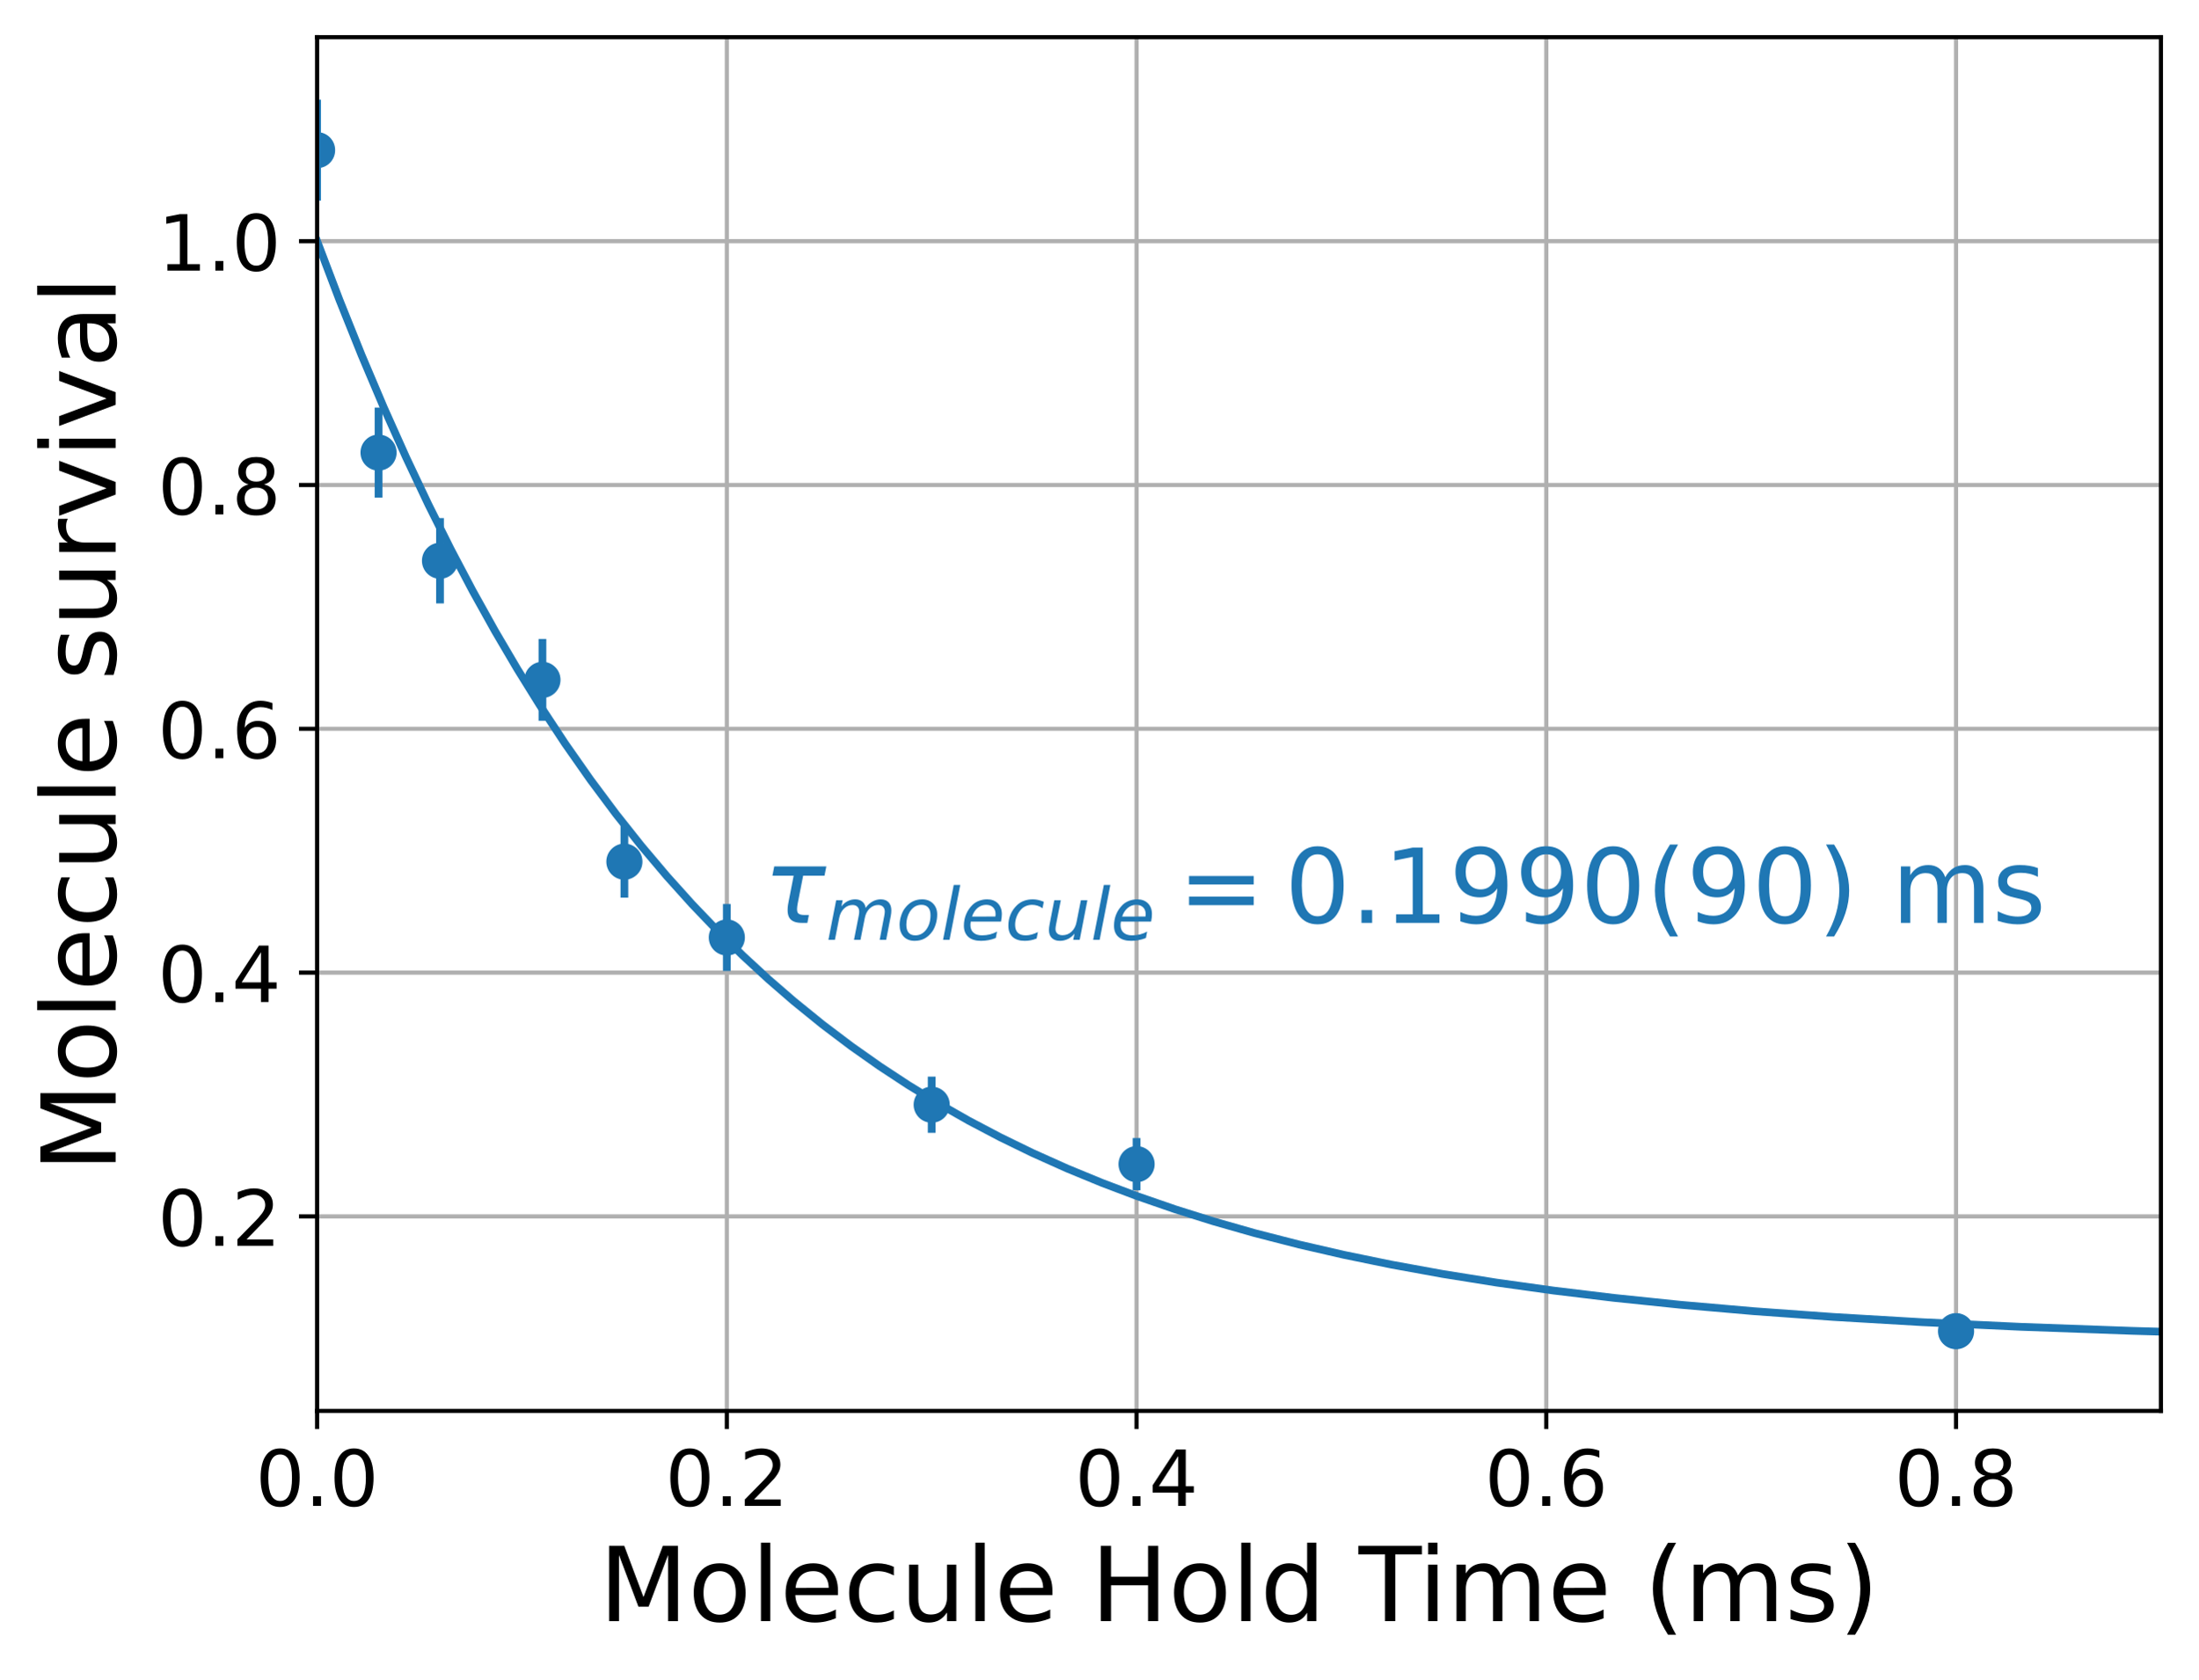
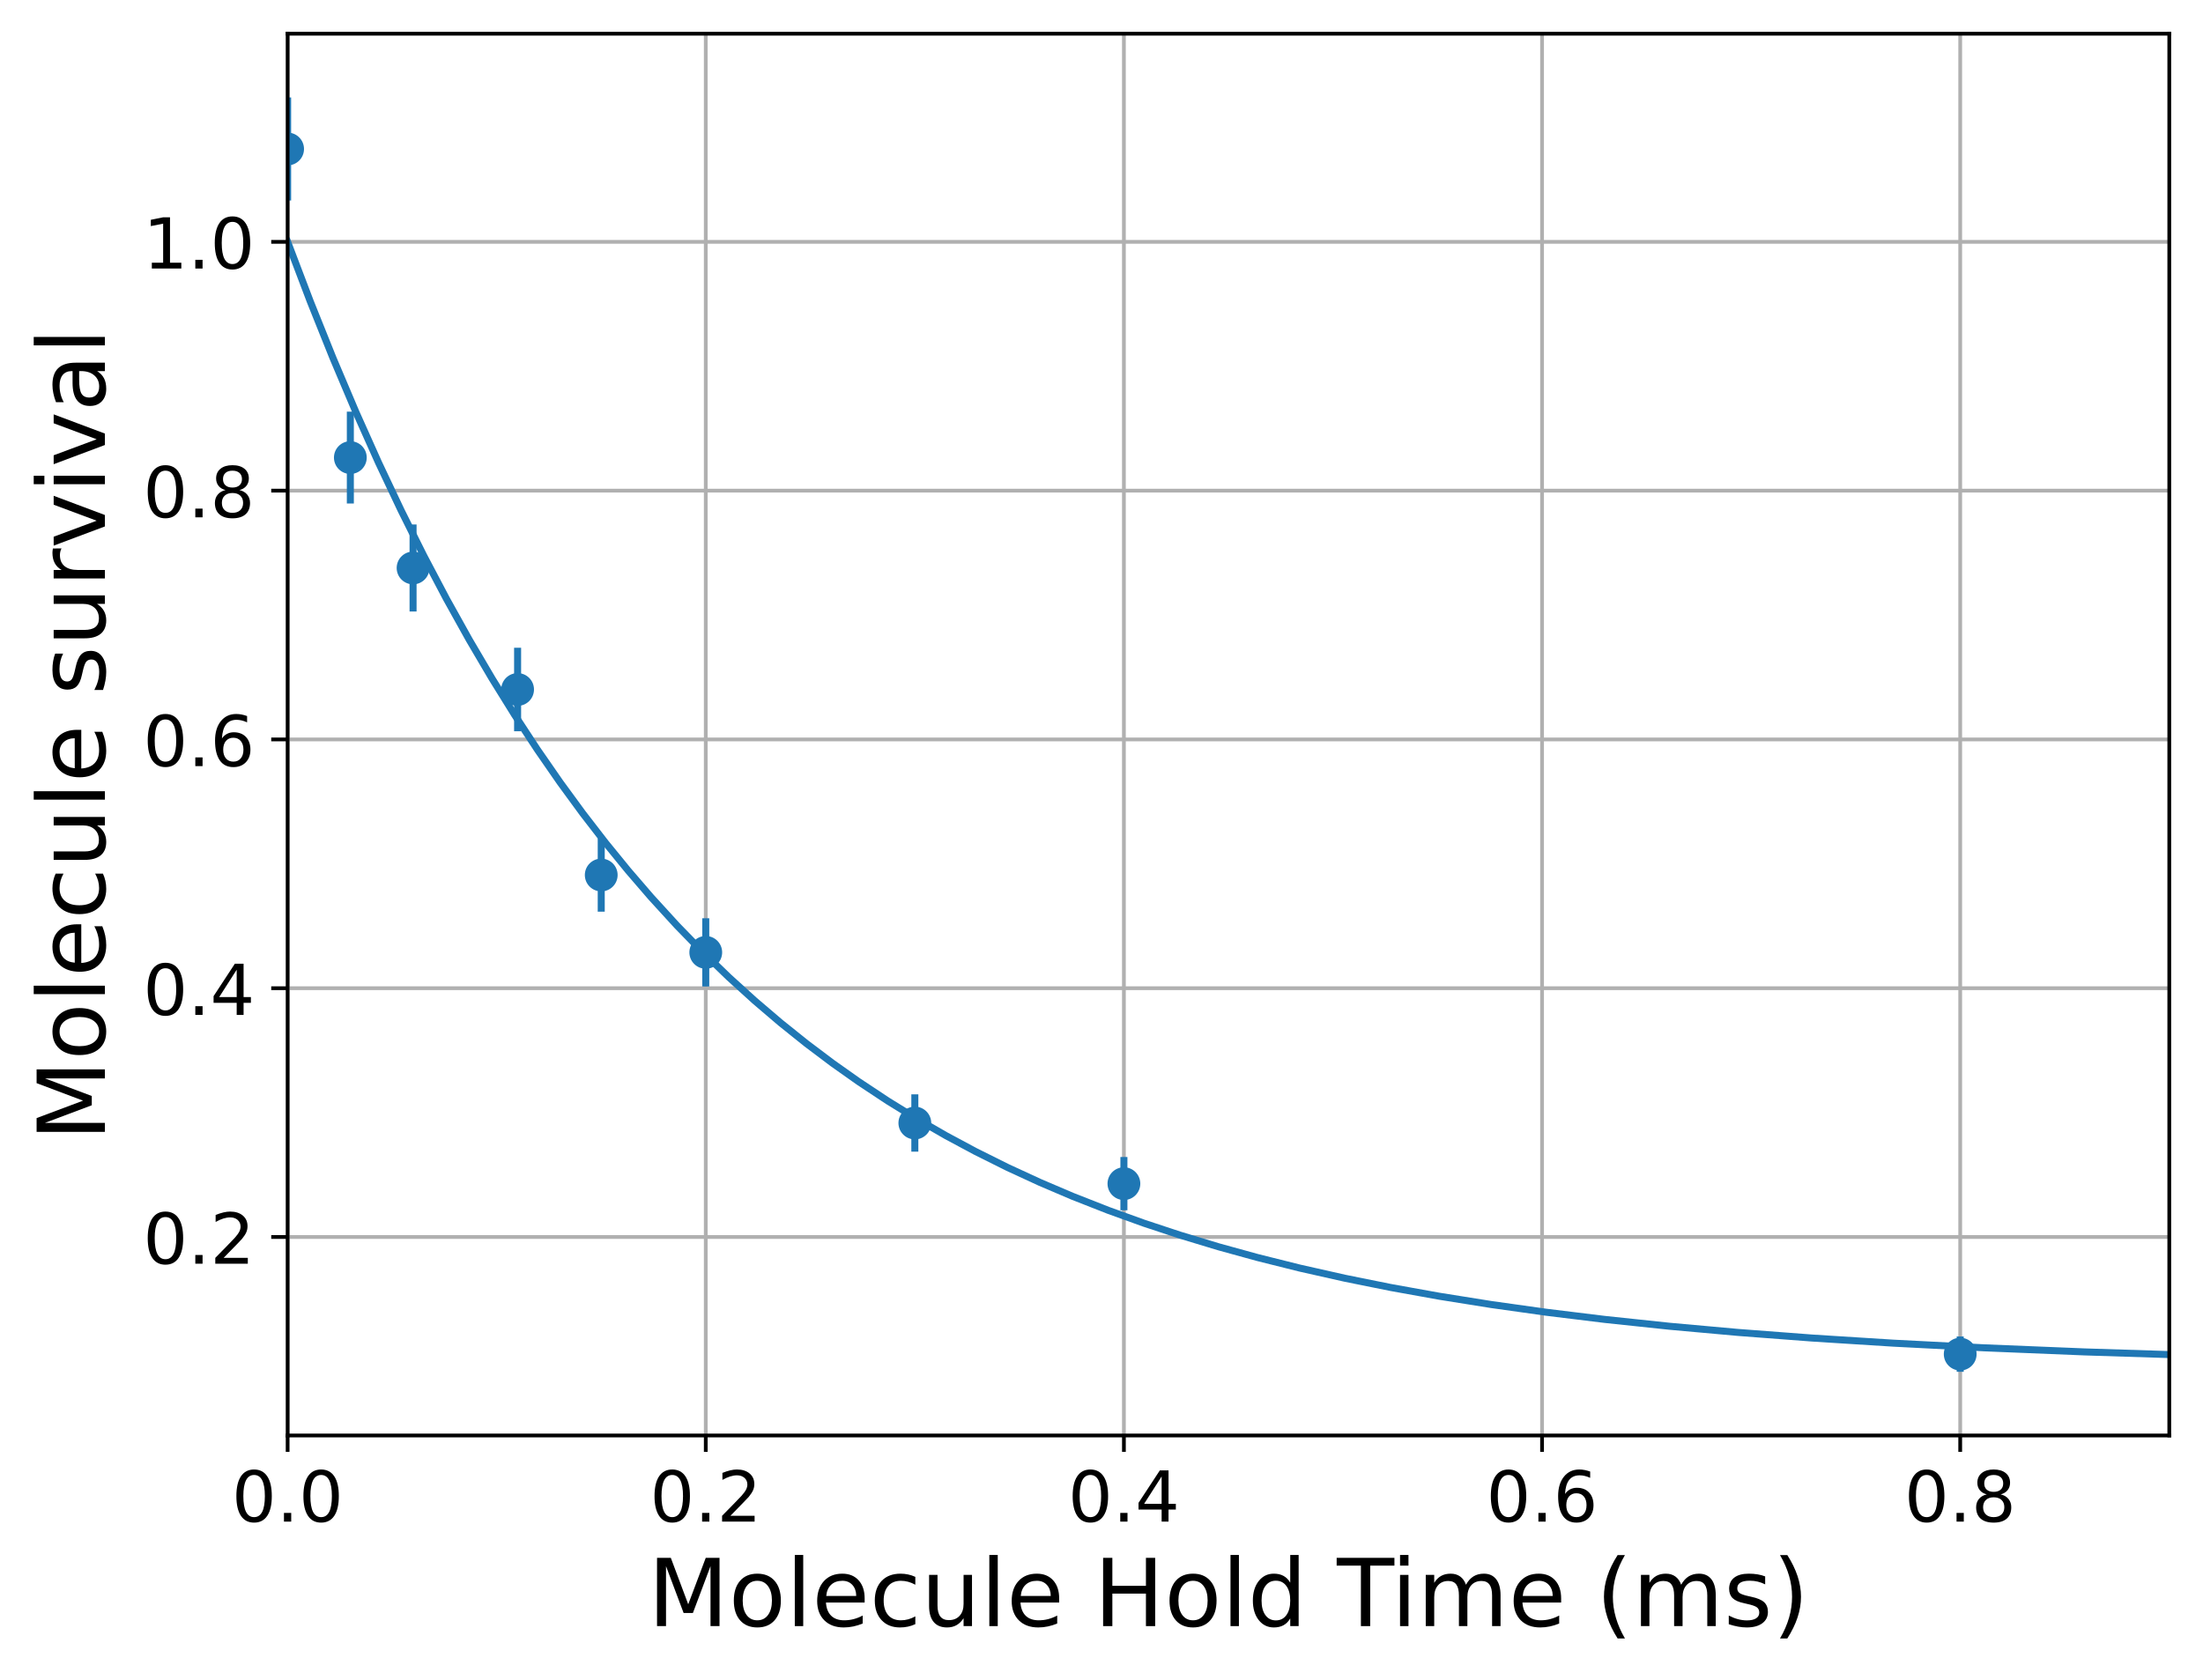
- <svg xmlns="http://www.w3.org/2000/svg" xmlns:xlink="http://www.w3.org/1999/xlink" height="325.385pt" version="1.1" viewBox="0 0 425.731 325.385" width="425.731pt">
+ <svg xmlns="http://www.w3.org/2000/svg" xmlns:xlink="http://www.w3.org/1999/xlink" height="358.649pt" version="1.1" viewBox="0 0 470.371 358.649" width="470.371pt">
  <defs>
    <style type="text/css">*{stroke-linecap:butt;stroke-linejoin:round;}</style>
  </defs>
  <g id="figure_1">
    <g id="patch_1">
-       <path d="M 0 325.385  L 425.731 325.385  L 425.731 0  L 0 0  z " style="fill:none;" />
+       <path d="M 0 358.649  L 470.371 358.649  L 470.371 0  L 0 0  z " style="fill:none;" />
    </g>
    <g id="axes_1">
      <g id="patch_2">
-         <path d="M 61.411 273.312  L 418.531 273.312  L 418.531 7.2  L 61.411 7.2  z " style="fill:none;" />
+         <path d="M 61.411 306.576  L 463.171 306.576  L 463.171 7.2  L 61.411 7.2  z " style="fill:none;" />
      </g>
      <g id="matplotlib.axis_1">
        <g id="xtick_1">
          <g id="line2d_1">
-             <path clip-path="url(#pee92595c7c)" d="M 61.411 273.312  L 61.411 7.2  " style="fill:none;stroke:#b0b0b0;stroke-linecap:square;stroke-width:0.8;" />
+             <path clip-path="url(#p86cd8e8603)" d="M 61.411 306.576  L 61.411 7.2  " style="fill:none;stroke:#b0b0b0;stroke-linecap:square;stroke-width:0.8;" />
          </g>
          <g id="line2d_2">
            <defs>
              <path d="M 0 0  L 0 3.5  " id="m005f0a59be" style="stroke:#000000;stroke-width:0.8;" />
            </defs>
            <g>
-               <use style="stroke:#000000;stroke-width:0.8;" x="61.411" xlink:href="#m005f0a59be" y="273.312" />
+               <use style="stroke:#000000;stroke-width:0.8;" x="61.411" xlink:href="#m005f0a59be" y="306.576" />
            </g>
          </g>
          <g id="text_1">
-             <g transform="translate(49.48359 291.7097)scale(0.15 -0.15)">
+             <g transform="translate(49.48359 324.9737)scale(0.15 -0.15)">
              <defs>
                <path d="M 31.781 66.406  Q 24.172 66.406 20.328 58.906  Q 16.5 51.422 16.5 36.375  Q 16.5 21.391 20.328 13.891  Q 24.172 6.391 31.781 6.391  Q 39.453 6.391 43.281 13.891  Q 47.125 21.391 47.125 36.375  Q 47.125 51.422 43.281 58.906  Q 39.453 66.406 31.781 66.406  z M 31.781 74.219  Q 44.047 74.219 50.516 64.516  Q 56.984 54.828 56.984 36.375  Q 56.984 17.969 50.516 8.266  Q 44.047 -1.422 31.781 -1.422  Q 19.531 -1.422 13.062 8.266  Q 6.594 17.969 6.594 36.375  Q 6.594 54.828 13.062 64.516  Q 19.531 74.219 31.781 74.219  z " id="DejaVuSans-48" />
                <path d="M 10.688 12.406  L 21 12.406  L 21 0  L 10.688 0  z " id="DejaVuSans-46" />
              </defs>
              <use xlink:href="#DejaVuSans-48" />
              <use x="63.623" xlink:href="#DejaVuSans-46" />
              <use x="95.41" xlink:href="#DejaVuSans-48" />
            </g>
          </g>
        </g>
        <g id="xtick_2">
          <g id="line2d_3">
-             <path clip-path="url(#pee92595c7c)" d="M 140.771 273.312  L 140.771 7.2  " style="fill:none;stroke:#b0b0b0;stroke-linecap:square;stroke-width:0.8;" />
+             <path clip-path="url(#p86cd8e8603)" d="M 150.691 306.576  L 150.691 7.2  " style="fill:none;stroke:#b0b0b0;stroke-linecap:square;stroke-width:0.8;" />
          </g>
          <g id="line2d_4">
            <g>
-               <use style="stroke:#000000;stroke-width:0.8;" x="140.771" xlink:href="#m005f0a59be" y="273.312" />
+               <use style="stroke:#000000;stroke-width:0.8;" x="150.691" xlink:href="#m005f0a59be" y="306.576" />
            </g>
          </g>
          <g id="text_2">
-             <g transform="translate(128.8436 291.7097)scale(0.15 -0.15)">
+             <g transform="translate(138.7636 324.9737)scale(0.15 -0.15)">
              <defs>
                <path d="M 19.188 8.297  L 53.609 8.297  L 53.609 0  L 7.328 0  L 7.328 8.297  Q 12.938 14.109 22.625 23.891  Q 32.328 33.688 34.812 36.531  Q 39.547 41.844 41.422 45.531  Q 43.312 49.219 43.312 52.781  Q 43.312 58.594 39.234 62.25  Q 35.156 65.922 28.609 65.922  Q 23.969 65.922 18.812 64.312  Q 13.672 62.703 7.812 59.422  L 7.812 69.391  Q 13.766 71.781 18.938 73  Q 24.125 74.219 28.422 74.219  Q 39.75 74.219 46.484 68.547  Q 53.219 62.891 53.219 53.422  Q 53.219 48.922 51.531 44.891  Q 49.859 40.875 45.406 35.406  Q 44.188 33.984 37.641 27.219  Q 31.109 20.453 19.188 8.297  z " id="DejaVuSans-50" />
              </defs>
              <use xlink:href="#DejaVuSans-48" />
              <use x="63.623" xlink:href="#DejaVuSans-46" />
              <use x="95.41" xlink:href="#DejaVuSans-50" />
            </g>
          </g>
        </g>
        <g id="xtick_3">
          <g id="line2d_5">
-             <path clip-path="url(#pee92595c7c)" d="M 220.131 273.312  L 220.131 7.2  " style="fill:none;stroke:#b0b0b0;stroke-linecap:square;stroke-width:0.8;" />
+             <path clip-path="url(#p86cd8e8603)" d="M 239.971 306.576  L 239.971 7.2  " style="fill:none;stroke:#b0b0b0;stroke-linecap:square;stroke-width:0.8;" />
          </g>
          <g id="line2d_6">
            <g>
-               <use style="stroke:#000000;stroke-width:0.8;" x="220.131" xlink:href="#m005f0a59be" y="273.312" />
+               <use style="stroke:#000000;stroke-width:0.8;" x="239.971" xlink:href="#m005f0a59be" y="306.576" />
            </g>
          </g>
          <g id="text_3">
-             <g transform="translate(208.2036 291.7097)scale(0.15 -0.15)">
+             <g transform="translate(228.0436 324.9737)scale(0.15 -0.15)">
              <defs>
                <path d="M 37.797 64.312  L 12.891 25.391  L 37.797 25.391  z M 35.203 72.906  L 47.609 72.906  L 47.609 25.391  L 58.016 25.391  L 58.016 17.188  L 47.609 17.188  L 47.609 0  L 37.797 0  L 37.797 17.188  L 4.891 17.188  L 4.891 26.703  z " id="DejaVuSans-52" />
              </defs>
              <use xlink:href="#DejaVuSans-48" />
              <use x="63.623" xlink:href="#DejaVuSans-46" />
              <use x="95.41" xlink:href="#DejaVuSans-52" />
            </g>
          </g>
        </g>
        <g id="xtick_4">
          <g id="line2d_7">
-             <path clip-path="url(#pee92595c7c)" d="M 299.491 273.312  L 299.491 7.2  " style="fill:none;stroke:#b0b0b0;stroke-linecap:square;stroke-width:0.8;" />
+             <path clip-path="url(#p86cd8e8603)" d="M 329.251 306.576  L 329.251 7.2  " style="fill:none;stroke:#b0b0b0;stroke-linecap:square;stroke-width:0.8;" />
          </g>
          <g id="line2d_8">
            <g>
-               <use style="stroke:#000000;stroke-width:0.8;" x="299.491" xlink:href="#m005f0a59be" y="273.312" />
+               <use style="stroke:#000000;stroke-width:0.8;" x="329.251" xlink:href="#m005f0a59be" y="306.576" />
            </g>
          </g>
          <g id="text_4">
-             <g transform="translate(287.5636 291.7097)scale(0.15 -0.15)">
+             <g transform="translate(317.3236 324.9737)scale(0.15 -0.15)">
              <defs>
                <path d="M 33.016 40.375  Q 26.375 40.375 22.484 35.828  Q 18.609 31.297 18.609 23.391  Q 18.609 15.531 22.484 10.953  Q 26.375 6.391 33.016 6.391  Q 39.656 6.391 43.531 10.953  Q 47.406 15.531 47.406 23.391  Q 47.406 31.297 43.531 35.828  Q 39.656 40.375 33.016 40.375  z M 52.594 71.297  L 52.594 62.312  Q 48.875 64.062 45.094 64.984  Q 41.312 65.922 37.594 65.922  Q 27.828 65.922 22.672 59.328  Q 17.531 52.734 16.797 39.406  Q 19.672 43.656 24.016 45.922  Q 28.375 48.188 33.594 48.188  Q 44.578 48.188 50.953 41.516  Q 57.328 34.859 57.328 23.391  Q 57.328 12.156 50.688 5.359  Q 44.047 -1.422 33.016 -1.422  Q 20.359 -1.422 13.672 8.266  Q 6.984 17.969 6.984 36.375  Q 6.984 53.656 15.188 63.938  Q 23.391 74.219 37.203 74.219  Q 40.922 74.219 44.703 73.484  Q 48.484 72.75 52.594 71.297  z " id="DejaVuSans-54" />
              </defs>
              <use xlink:href="#DejaVuSans-48" />
              <use x="63.623" xlink:href="#DejaVuSans-46" />
              <use x="95.41" xlink:href="#DejaVuSans-54" />
            </g>
          </g>
        </g>
        <g id="xtick_5">
          <g id="line2d_9">
-             <path clip-path="url(#pee92595c7c)" d="M 378.851 273.312  L 378.851 7.2  " style="fill:none;stroke:#b0b0b0;stroke-linecap:square;stroke-width:0.8;" />
+             <path clip-path="url(#p86cd8e8603)" d="M 418.531 306.576  L 418.531 7.2  " style="fill:none;stroke:#b0b0b0;stroke-linecap:square;stroke-width:0.8;" />
          </g>
          <g id="line2d_10">
            <g>
-               <use style="stroke:#000000;stroke-width:0.8;" x="378.851" xlink:href="#m005f0a59be" y="273.312" />
+               <use style="stroke:#000000;stroke-width:0.8;" x="418.531" xlink:href="#m005f0a59be" y="306.576" />
            </g>
          </g>
          <g id="text_5">
-             <g transform="translate(366.9236 291.7097)scale(0.15 -0.15)">
+             <g transform="translate(406.6036 324.9737)scale(0.15 -0.15)">
              <defs>
                <path d="M 31.781 34.625  Q 24.75 34.625 20.719 30.859  Q 16.703 27.094 16.703 20.516  Q 16.703 13.922 20.719 10.156  Q 24.75 6.391 31.781 6.391  Q 38.812 6.391 42.859 10.172  Q 46.922 13.969 46.922 20.516  Q 46.922 27.094 42.891 30.859  Q 38.875 34.625 31.781 34.625  z M 21.922 38.812  Q 15.578 40.375 12.031 44.719  Q 8.5 49.078 8.5 55.328  Q 8.5 64.062 14.719 69.141  Q 20.953 74.219 31.781 74.219  Q 42.672 74.219 48.875 69.141  Q 55.078 64.062 55.078 55.328  Q 55.078 49.078 51.531 44.719  Q 48 40.375 41.703 38.812  Q 48.828 37.156 52.797 32.312  Q 56.781 27.484 56.781 20.516  Q 56.781 9.906 50.312 4.234  Q 43.844 -1.422 31.781 -1.422  Q 19.734 -1.422 13.25 4.234  Q 6.781 9.906 6.781 20.516  Q 6.781 27.484 10.781 32.312  Q 14.797 37.156 21.922 38.812  z M 18.312 54.391  Q 18.312 48.734 21.844 45.562  Q 25.391 42.391 31.781 42.391  Q 38.141 42.391 41.719 45.562  Q 45.312 48.734 45.312 54.391  Q 45.312 60.062 41.719 63.234  Q 38.141 66.406 31.781 66.406  Q 25.391 66.406 21.844 63.234  Q 18.312 60.062 18.312 54.391  z " id="DejaVuSans-56" />
              </defs>
              <use xlink:href="#DejaVuSans-48" />
              <use x="63.623" xlink:href="#DejaVuSans-46" />
              <use x="95.41" xlink:href="#DejaVuSans-56" />
            </g>
          </g>
        </g>
        <g id="text_6">
-           <g transform="translate(116.0053 314.0261)scale(0.2 -0.2)">
+           <g transform="translate(138.3253 347.2901)scale(0.2 -0.2)">
            <defs>
              <path d="M 9.812 72.906  L 24.516 72.906  L 43.109 23.297  L 61.812 72.906  L 76.516 72.906  L 76.516 0  L 66.891 0  L 66.891 64.016  L 48.094 14.016  L 38.188 14.016  L 19.391 64.016  L 19.391 0  L 9.812 0  z " id="DejaVuSans-77" />
              <path d="M 30.609 48.391  Q 23.391 48.391 19.188 42.75  Q 14.984 37.109 14.984 27.297  Q 14.984 17.484 19.156 11.844  Q 23.344 6.203 30.609 6.203  Q 37.797 6.203 41.984 11.859  Q 46.188 17.531 46.188 27.297  Q 46.188 37.016 41.984 42.703  Q 37.797 48.391 30.609 48.391  z M 30.609 56  Q 42.328 56 49.016 48.375  Q 55.719 40.766 55.719 27.297  Q 55.719 13.875 49.016 6.219  Q 42.328 -1.422 30.609 -1.422  Q 18.844 -1.422 12.172 6.219  Q 5.516 13.875 5.516 27.297  Q 5.516 40.766 12.172 48.375  Q 18.844 56 30.609 56  z " id="DejaVuSans-111" />
              <path d="M 9.422 75.984  L 18.406 75.984  L 18.406 0  L 9.422 0  z " id="DejaVuSans-108" />
              <path d="M 56.203 29.594  L 56.203 25.203  L 14.891 25.203  Q 15.484 15.922 20.484 11.062  Q 25.484 6.203 34.422 6.203  Q 39.594 6.203 44.453 7.469  Q 49.312 8.734 54.109 11.281  L 54.109 2.781  Q 49.266 0.734 44.188 -0.344  Q 39.109 -1.422 33.891 -1.422  Q 20.797 -1.422 13.156 6.188  Q 5.516 13.812 5.516 26.812  Q 5.516 40.234 12.766 48.109  Q 20.016 56 32.328 56  Q 43.359 56 49.781 48.891  Q 56.203 41.797 56.203 29.594  z M 47.219 32.234  Q 47.125 39.594 43.094 43.984  Q 39.062 48.391 32.422 48.391  Q 24.906 48.391 20.391 44.141  Q 15.875 39.891 15.188 32.172  z " id="DejaVuSans-101" />
              <path d="M 48.781 52.594  L 48.781 44.188  Q 44.969 46.297 41.141 47.344  Q 37.312 48.391 33.406 48.391  Q 24.656 48.391 19.812 42.844  Q 14.984 37.312 14.984 27.297  Q 14.984 17.281 19.812 11.734  Q 24.656 6.203 33.406 6.203  Q 37.312 6.203 41.141 7.25  Q 44.969 8.297 48.781 10.406  L 48.781 2.094  Q 45.016 0.344 40.984 -0.531  Q 36.969 -1.422 32.422 -1.422  Q 20.062 -1.422 12.781 6.344  Q 5.516 14.109 5.516 27.297  Q 5.516 40.672 12.859 48.328  Q 20.219 56 33.016 56  Q 37.156 56 41.109 55.141  Q 45.062 54.297 48.781 52.594  z " id="DejaVuSans-99" />
              <path d="M 8.5 21.578  L 8.5 54.688  L 17.484 54.688  L 17.484 21.922  Q 17.484 14.156 20.5 10.266  Q 23.531 6.391 29.594 6.391  Q 36.859 6.391 41.078 11.031  Q 45.312 15.672 45.312 23.688  L 45.312 54.688  L 54.297 54.688  L 54.297 0  L 45.312 0  L 45.312 8.406  Q 42.047 3.422 37.719 1  Q 33.406 -1.422 27.688 -1.422  Q 18.266 -1.422 13.375 4.438  Q 8.5 10.297 8.5 21.578  z M 31.109 56  z " id="DejaVuSans-117" />
              <path id="DejaVuSans-32" />
              <path d="M 9.812 72.906  L 19.672 72.906  L 19.672 43.016  L 55.516 43.016  L 55.516 72.906  L 65.375 72.906  L 65.375 0  L 55.516 0  L 55.516 34.719  L 19.672 34.719  L 19.672 0  L 9.812 0  z " id="DejaVuSans-72" />
              <path d="M 45.406 46.391  L 45.406 75.984  L 54.391 75.984  L 54.391 0  L 45.406 0  L 45.406 8.203  Q 42.578 3.328 38.25 0.953  Q 33.938 -1.422 27.875 -1.422  Q 17.969 -1.422 11.734 6.484  Q 5.516 14.406 5.516 27.297  Q 5.516 40.188 11.734 48.094  Q 17.969 56 27.875 56  Q 33.938 56 38.25 53.625  Q 42.578 51.266 45.406 46.391  z M 14.797 27.297  Q 14.797 17.391 18.875 11.75  Q 22.953 6.109 30.078 6.109  Q 37.203 6.109 41.297 11.75  Q 45.406 17.391 45.406 27.297  Q 45.406 37.203 41.297 42.844  Q 37.203 48.484 30.078 48.484  Q 22.953 48.484 18.875 42.844  Q 14.797 37.203 14.797 27.297  z " id="DejaVuSans-100" />
              <path d="M -0.297 72.906  L 61.375 72.906  L 61.375 64.594  L 35.5 64.594  L 35.5 0  L 25.594 0  L 25.594 64.594  L -0.297 64.594  z " id="DejaVuSans-84" />
              <path d="M 9.422 54.688  L 18.406 54.688  L 18.406 0  L 9.422 0  z M 9.422 75.984  L 18.406 75.984  L 18.406 64.594  L 9.422 64.594  z " id="DejaVuSans-105" />
              <path d="M 52 44.188  Q 55.375 50.25 60.062 53.125  Q 64.75 56 71.094 56  Q 79.641 56 84.281 50.016  Q 88.922 44.047 88.922 33.016  L 88.922 0  L 79.891 0  L 79.891 32.719  Q 79.891 40.578 77.094 44.375  Q 74.312 48.188 68.609 48.188  Q 61.625 48.188 57.562 43.547  Q 53.516 38.922 53.516 30.906  L 53.516 0  L 44.484 0  L 44.484 32.719  Q 44.484 40.625 41.703 44.406  Q 38.922 48.188 33.109 48.188  Q 26.219 48.188 22.156 43.531  Q 18.109 38.875 18.109 30.906  L 18.109 0  L 9.078 0  L 9.078 54.688  L 18.109 54.688  L 18.109 46.188  Q 21.188 51.219 25.484 53.609  Q 29.781 56 35.688 56  Q 41.656 56 45.828 52.969  Q 50 49.953 52 44.188  z " id="DejaVuSans-109" />
              <path d="M 31 75.875  Q 24.469 64.656 21.281 53.656  Q 18.109 42.672 18.109 31.391  Q 18.109 20.125 21.312 9.062  Q 24.516 -2 31 -13.188  L 23.188 -13.188  Q 15.875 -1.703 12.234 9.375  Q 8.594 20.453 8.594 31.391  Q 8.594 42.281 12.203 53.312  Q 15.828 64.359 23.188 75.875  z " id="DejaVuSans-40" />
              <path d="M 44.281 53.078  L 44.281 44.578  Q 40.484 46.531 36.375 47.5  Q 32.281 48.484 27.875 48.484  Q 21.188 48.484 17.844 46.438  Q 14.5 44.391 14.5 40.281  Q 14.5 37.156 16.891 35.375  Q 19.281 33.594 26.516 31.984  L 29.594 31.297  Q 39.156 29.25 43.188 25.516  Q 47.219 21.781 47.219 15.094  Q 47.219 7.469 41.188 3.016  Q 35.156 -1.422 24.609 -1.422  Q 20.219 -1.422 15.453 -0.562  Q 10.688 0.297 5.422 2  L 5.422 11.281  Q 10.406 8.688 15.234 7.391  Q 20.062 6.109 24.812 6.109  Q 31.156 6.109 34.562 8.281  Q 37.984 10.453 37.984 14.406  Q 37.984 18.062 35.516 20.016  Q 33.062 21.969 24.703 23.781  L 21.578 24.516  Q 13.234 26.266 9.516 29.906  Q 5.812 33.547 5.812 39.891  Q 5.812 47.609 11.281 51.797  Q 16.75 56 26.812 56  Q 31.781 56 36.172 55.266  Q 40.578 54.547 44.281 53.078  z " id="DejaVuSans-115" />
              <path d="M 8.016 75.875  L 15.828 75.875  Q 23.141 64.359 26.781 53.312  Q 30.422 42.281 30.422 31.391  Q 30.422 20.453 26.781 9.375  Q 23.141 -1.703 15.828 -13.188  L 8.016 -13.188  Q 14.5 -2 17.703 9.062  Q 20.906 20.125 20.906 31.391  Q 20.906 42.672 17.703 53.656  Q 14.5 64.656 8.016 75.875  z " id="DejaVuSans-41" />
            </defs>
            <use xlink:href="#DejaVuSans-77" />
            <use x="86.279" xlink:href="#DejaVuSans-111" />
            <use x="147.461" xlink:href="#DejaVuSans-108" />
            <use x="175.244" xlink:href="#DejaVuSans-101" />
            <use x="236.768" xlink:href="#DejaVuSans-99" />
            <use x="291.748" xlink:href="#DejaVuSans-117" />
            <use x="355.127" xlink:href="#DejaVuSans-108" />
            <use x="382.91" xlink:href="#DejaVuSans-101" />
            <use x="444.434" xlink:href="#DejaVuSans-32" />
            <use x="476.221" xlink:href="#DejaVuSans-72" />
            <use x="551.416" xlink:href="#DejaVuSans-111" />
            <use x="612.598" xlink:href="#DejaVuSans-108" />
            <use x="640.381" xlink:href="#DejaVuSans-100" />
            <use x="703.857" xlink:href="#DejaVuSans-32" />
            <use x="735.645" xlink:href="#DejaVuSans-84" />
            <use x="793.604" xlink:href="#DejaVuSans-105" />
            <use x="821.387" xlink:href="#DejaVuSans-109" />
            <use x="918.799" xlink:href="#DejaVuSans-101" />
            <use x="980.322" xlink:href="#DejaVuSans-32" />
            <use x="1012.109" xlink:href="#DejaVuSans-40" />
            <use x="1051.123" xlink:href="#DejaVuSans-109" />
            <use x="1148.535" xlink:href="#DejaVuSans-115" />
            <use x="1200.635" xlink:href="#DejaVuSans-41" />
          </g>
        </g>
      </g>
      <g id="matplotlib.axis_2">
        <g id="ytick_1">
          <g id="line2d_11">
-             <path clip-path="url(#pee92595c7c)" d="M 61.411 235.635  L 418.531 235.635  " style="fill:none;stroke:#b0b0b0;stroke-linecap:square;stroke-width:0.8;" />
+             <path clip-path="url(#p86cd8e8603)" d="M 61.411 264.19  L 463.171 264.19  " style="fill:none;stroke:#b0b0b0;stroke-linecap:square;stroke-width:0.8;" />
          </g>
          <g id="line2d_12">
            <defs>
              <path d="M 0 0  L -3.5 0  " id="mc3ce260a5b" style="stroke:#000000;stroke-width:0.8;" />
            </defs>
            <g>
-               <use style="stroke:#000000;stroke-width:0.8;" x="61.411" xlink:href="#mc3ce260a5b" y="235.635" />
+               <use style="stroke:#000000;stroke-width:0.8;" x="61.411" xlink:href="#mc3ce260a5b" y="264.19" />
            </g>
          </g>
          <g id="text_7">
-             <g transform="translate(30.55625 241.3342)scale(0.15 -0.15)">
+             <g transform="translate(30.55625 269.8886)scale(0.15 -0.15)">
              <use xlink:href="#DejaVuSans-48" />
              <use x="63.623" xlink:href="#DejaVuSans-46" />
              <use x="95.41" xlink:href="#DejaVuSans-50" />
            </g>
          </g>
        </g>
        <g id="ytick_2">
          <g id="line2d_13">
-             <path clip-path="url(#pee92595c7c)" d="M 61.411 188.405  L 418.531 188.405  " style="fill:none;stroke:#b0b0b0;stroke-linecap:square;stroke-width:0.8;" />
+             <path clip-path="url(#p86cd8e8603)" d="M 61.411 211.055  L 463.171 211.055  " style="fill:none;stroke:#b0b0b0;stroke-linecap:square;stroke-width:0.8;" />
          </g>
          <g id="line2d_14">
            <g>
-               <use style="stroke:#000000;stroke-width:0.8;" x="61.411" xlink:href="#mc3ce260a5b" y="188.405" />
+               <use style="stroke:#000000;stroke-width:0.8;" x="61.411" xlink:href="#mc3ce260a5b" y="211.055" />
            </g>
          </g>
          <g id="text_8">
-             <g transform="translate(30.55625 194.1035)scale(0.15 -0.15)">
+             <g transform="translate(30.55625 216.754)scale(0.15 -0.15)">
              <use xlink:href="#DejaVuSans-48" />
              <use x="63.623" xlink:href="#DejaVuSans-46" />
              <use x="95.41" xlink:href="#DejaVuSans-52" />
            </g>
          </g>
        </g>
        <g id="ytick_3">
          <g id="line2d_15">
-             <path clip-path="url(#pee92595c7c)" d="M 61.411 141.174  L 418.531 141.174  " style="fill:none;stroke:#b0b0b0;stroke-linecap:square;stroke-width:0.8;" />
+             <path clip-path="url(#p86cd8e8603)" d="M 61.411 157.921  L 463.171 157.921  " style="fill:none;stroke:#b0b0b0;stroke-linecap:square;stroke-width:0.8;" />
          </g>
          <g id="line2d_16">
            <g>
-               <use style="stroke:#000000;stroke-width:0.8;" x="61.411" xlink:href="#mc3ce260a5b" y="141.174" />
+               <use style="stroke:#000000;stroke-width:0.8;" x="61.411" xlink:href="#mc3ce260a5b" y="157.921" />
            </g>
          </g>
          <g id="text_9">
-             <g transform="translate(30.55625 146.8727)scale(0.15 -0.15)">
+             <g transform="translate(30.55625 163.6195)scale(0.15 -0.15)">
              <use xlink:href="#DejaVuSans-48" />
              <use x="63.623" xlink:href="#DejaVuSans-46" />
              <use x="95.41" xlink:href="#DejaVuSans-54" />
            </g>
          </g>
        </g>
        <g id="ytick_4">
          <g id="line2d_17">
-             <path clip-path="url(#pee92595c7c)" d="M 61.411 93.943  L 418.531 93.943  " style="fill:none;stroke:#b0b0b0;stroke-linecap:square;stroke-width:0.8;" />
+             <path clip-path="url(#p86cd8e8603)" d="M 61.411 104.786  L 463.171 104.786  " style="fill:none;stroke:#b0b0b0;stroke-linecap:square;stroke-width:0.8;" />
          </g>
          <g id="line2d_18">
            <g>
-               <use style="stroke:#000000;stroke-width:0.8;" x="61.411" xlink:href="#mc3ce260a5b" y="93.943" />
+               <use style="stroke:#000000;stroke-width:0.8;" x="61.411" xlink:href="#mc3ce260a5b" y="104.786" />
            </g>
          </g>
          <g id="text_10">
-             <g transform="translate(30.55625 99.64203)scale(0.15 -0.15)">
+             <g transform="translate(30.55625 110.4849)scale(0.15 -0.15)">
              <use xlink:href="#DejaVuSans-48" />
              <use x="63.623" xlink:href="#DejaVuSans-46" />
              <use x="95.41" xlink:href="#DejaVuSans-56" />
            </g>
          </g>
        </g>
        <g id="ytick_5">
          <g id="line2d_19">
-             <path clip-path="url(#pee92595c7c)" d="M 61.411 46.712  L 418.531 46.712  " style="fill:none;stroke:#b0b0b0;stroke-linecap:square;stroke-width:0.8;" />
+             <path clip-path="url(#p86cd8e8603)" d="M 61.411 51.652  L 463.171 51.652  " style="fill:none;stroke:#b0b0b0;stroke-linecap:square;stroke-width:0.8;" />
          </g>
          <g id="line2d_20">
            <g>
-               <use style="stroke:#000000;stroke-width:0.8;" x="61.411" xlink:href="#mc3ce260a5b" y="46.712" />
+               <use style="stroke:#000000;stroke-width:0.8;" x="61.411" xlink:href="#mc3ce260a5b" y="51.652" />
            </g>
          </g>
          <g id="text_11">
-             <g transform="translate(30.55625 52.41131)scale(0.15 -0.15)">
+             <g transform="translate(30.55625 57.35037)scale(0.15 -0.15)">
              <defs>
                <path d="M 12.406 8.297  L 28.516 8.297  L 28.516 63.922  L 10.984 60.406  L 10.984 69.391  L 28.422 72.906  L 38.281 72.906  L 38.281 8.297  L 54.391 8.297  L 54.391 0  L 12.406 0  z " id="DejaVuSans-49" />
              </defs>
              <use xlink:href="#DejaVuSans-49" />
              <use x="63.623" xlink:href="#DejaVuSans-46" />
              <use x="95.41" xlink:href="#DejaVuSans-48" />
            </g>
          </g>
        </g>
        <g id="text_12">
-           <g transform="translate(22.39688 227.0591)rotate(-90)scale(0.2 -0.2)">
+           <g transform="translate(22.39688 243.6911)rotate(-90)scale(0.2 -0.2)">
            <defs>
              <path d="M 41.109 46.297  Q 39.594 47.172 37.812 47.578  Q 36.031 48 33.891 48  Q 26.266 48 22.188 43.047  Q 18.109 38.094 18.109 28.812  L 18.109 0  L 9.078 0  L 9.078 54.688  L 18.109 54.688  L 18.109 46.188  Q 20.953 51.172 25.484 53.578  Q 30.031 56 36.531 56  Q 37.453 56 38.578 55.875  Q 39.703 55.766 41.062 55.516  z " id="DejaVuSans-114" />
              <path d="M 2.984 54.688  L 12.5 54.688  L 29.594 8.797  L 46.688 54.688  L 56.203 54.688  L 35.688 0  L 23.484 0  z " id="DejaVuSans-118" />
              <path d="M 34.281 27.484  Q 23.391 27.484 19.188 25  Q 14.984 22.516 14.984 16.5  Q 14.984 11.719 18.141 8.906  Q 21.297 6.109 26.703 6.109  Q 34.188 6.109 38.703 11.406  Q 43.219 16.703 43.219 25.484  L 43.219 27.484  z M 52.203 31.203  L 52.203 0  L 43.219 0  L 43.219 8.297  Q 40.141 3.328 35.547 0.953  Q 30.953 -1.422 24.312 -1.422  Q 15.922 -1.422 10.953 3.297  Q 6 8.016 6 15.922  Q 6 25.141 12.172 29.828  Q 18.359 34.516 30.609 34.516  L 43.219 34.516  L 43.219 35.406  Q 43.219 41.609 39.141 45  Q 35.062 48.391 27.688 48.391  Q 23 48.391 18.547 47.266  Q 14.109 46.141 10.016 43.891  L 10.016 52.203  Q 14.938 54.109 19.578 55.047  Q 24.219 56 28.609 56  Q 40.484 56 46.344 49.844  Q 52.203 43.703 52.203 31.203  z " id="DejaVuSans-97" />
            </defs>
            <use xlink:href="#DejaVuSans-77" />
            <use x="86.279" xlink:href="#DejaVuSans-111" />
            <use x="147.461" xlink:href="#DejaVuSans-108" />
            <use x="175.244" xlink:href="#DejaVuSans-101" />
            <use x="236.768" xlink:href="#DejaVuSans-99" />
            <use x="291.748" xlink:href="#DejaVuSans-117" />
            <use x="355.127" xlink:href="#DejaVuSans-108" />
            <use x="382.91" xlink:href="#DejaVuSans-101" />
            <use x="444.434" xlink:href="#DejaVuSans-32" />
            <use x="476.221" xlink:href="#DejaVuSans-115" />
            <use x="528.32" xlink:href="#DejaVuSans-117" />
            <use x="591.699" xlink:href="#DejaVuSans-114" />
            <use x="632.812" xlink:href="#DejaVuSans-118" />
            <use x="691.992" xlink:href="#DejaVuSans-105" />
            <use x="719.775" xlink:href="#DejaVuSans-118" />
            <use x="778.955" xlink:href="#DejaVuSans-97" />
            <use x="840.234" xlink:href="#DejaVuSans-108" />
          </g>
        </g>
      </g>
      <g id="LineCollection_1">
-         <path clip-path="url(#pee92595c7c)" d="M 61.411 38.87  L 61.411 19.296  " style="fill:none;stroke:#1f77b4;stroke-width:1.5;" />
-         <path clip-path="url(#pee92595c7c)" d="M 73.315 96.384  L 73.315 78.951  " style="fill:none;stroke:#1f77b4;stroke-width:1.5;" />
-         <path clip-path="url(#pee92595c7c)" d="M 85.219 116.884  L 85.219 100.36  " style="fill:none;stroke:#1f77b4;stroke-width:1.5;" />
-         <path clip-path="url(#pee92595c7c)" d="M 105.059 139.62  L 105.059 123.765  " style="fill:none;stroke:#1f77b4;stroke-width:1.5;" />
-         <path clip-path="url(#pee92595c7c)" d="M 120.931 173.876  L 120.931 159.95  " style="fill:none;stroke:#1f77b4;stroke-width:1.5;" />
-         <path clip-path="url(#pee92595c7c)" d="M 140.771 188.077  L 140.771 175.12  " style="fill:none;stroke:#1f77b4;stroke-width:1.5;" />
-         <path clip-path="url(#pee92595c7c)" d="M 180.451 219.436  L 180.451 208.551  " style="fill:none;stroke:#1f77b4;stroke-width:1.5;" />
-         <path clip-path="url(#pee92595c7c)" d="M 220.131 230.562  L 220.131 220.449  " style="fill:none;stroke:#1f77b4;stroke-width:1.5;" />
-         <path clip-path="url(#pee92595c7c)" d="M 378.851 261.216  L 378.851 254.515  " style="fill:none;stroke:#1f77b4;stroke-width:1.5;" />
+         <path clip-path="url(#p86cd8e8603)" d="M 61.411 42.829  L 61.411 20.808  " style="fill:none;stroke:#1f77b4;stroke-width:1.5;" />
+         <path clip-path="url(#p86cd8e8603)" d="M 74.803 107.532  L 74.803 87.92  " style="fill:none;stroke:#1f77b4;stroke-width:1.5;" />
+         <path clip-path="url(#p86cd8e8603)" d="M 88.195 130.594  L 88.195 112.005  " style="fill:none;stroke:#1f77b4;stroke-width:1.5;" />
+         <path clip-path="url(#p86cd8e8603)" d="M 110.515 156.172  L 110.515 138.335  " style="fill:none;stroke:#1f77b4;stroke-width:1.5;" />
+         <path clip-path="url(#p86cd8e8603)" d="M 128.371 194.711  L 128.371 179.044  " style="fill:none;stroke:#1f77b4;stroke-width:1.5;" />
+         <path clip-path="url(#p86cd8e8603)" d="M 150.691 210.687  L 150.691 196.11  " style="fill:none;stroke:#1f77b4;stroke-width:1.5;" />
+         <path clip-path="url(#p86cd8e8603)" d="M 195.331 245.966  L 195.331 233.72  " style="fill:none;stroke:#1f77b4;stroke-width:1.5;" />
+         <path clip-path="url(#p86cd8e8603)" d="M 239.971 258.482  L 239.971 247.105  " style="fill:none;stroke:#1f77b4;stroke-width:1.5;" />
+         <path clip-path="url(#p86cd8e8603)" d="M 418.531 292.968  L 418.531 285.429  " style="fill:none;stroke:#1f77b4;stroke-width:1.5;" />
      </g>
      <g id="line2d_21">
-         <path clip-path="url(#pee92595c7c)" d="M 61.411 46.712  L 65.721 58.055  L 70.03 68.795  L 74.34 78.965  L 78.649 88.594  L 82.959 97.713  L 87.268 106.347  L 91.578 114.522  L 95.888 122.264  L 100.197 129.594  L 104.507 136.535  L 109.432 144.017  L 114.357 151.047  L 119.283 157.652  L 124.208 163.857  L 129.133 169.688  L 134.058 175.166  L 138.984 180.312  L 143.909 185.148  L 148.834 189.691  L 153.759 193.959  L 159.3 198.454  L 164.841 202.644  L 170.382 206.55  L 175.923 210.191  L 181.464 213.586  L 187.62 217.088  L 193.777 220.328  L 199.933 223.325  L 206.706 226.363  L 213.478 229.151  L 220.25 231.71  L 227.638 234.263  L 235.026 236.587  L 243.029 238.872  L 251.649 241.086  L 260.268 243.072  L 269.503 244.972  L 279.353 246.769  L 289.819 248.447  L 300.901 249.998  L 312.598 251.415  L 325.527 252.756  L 339.687 253.993  L 355.079 255.108  L 372.317 256.125  L 391.402 257.019  L 412.95 257.801  L 426.731 258.2  L 426.731 258.2  " style="fill:none;stroke:#1f77b4;stroke-linecap:square;stroke-width:1.5;" />
+         <path clip-path="url(#p86cd8e8603)" d="M 61.411 51.652  L 66.259 64.412  L 71.108 76.494  L 75.956 87.935  L 80.804 98.769  L 85.652 109.027  L 90.501 118.74  L 95.349 127.937  L 100.197 136.646  L 105.046 144.893  L 109.894 152.702  L 114.742 160.095  L 119.59 167.097  L 124.439 173.726  L 129.287 180.003  L 134.135 185.947  L 138.984 191.576  L 144.524 197.643  L 150.065 203.343  L 155.606 208.699  L 161.147 213.731  L 166.688 218.459  L 172.229 222.901  L 177.77 227.074  L 183.311 230.995  L 189.544 235.124  L 195.778 238.972  L 202.011 242.561  L 208.245 245.905  L 215.171 249.357  L 222.097 252.549  L 229.023 255.503  L 236.642 258.496  L 244.261 261.243  L 251.879 263.765  L 260.191 266.28  L 268.502 268.571  L 277.506 270.822  L 287.203 273.004  L 296.899 274.961  L 307.288 276.833  L 318.37 278.603  L 330.145 280.257  L 342.612 281.785  L 356.464 283.249  L 371.009 284.56  L 386.939 285.769  L 404.254 286.86  L 423.647 287.854  L 445.118 288.729  L 469.36 289.493  L 471.371 289.547  L 471.371 289.547  " style="fill:none;stroke:#1f77b4;stroke-linecap:square;stroke-width:1.5;" />
      </g>
      <g id="line2d_22">
        <defs>
          <path d="M 0 3  C 0.796 3 1.559 2.684 2.121 2.121  C 2.684 1.559 3 0.796 3 0  C 3 -0.796 2.684 -1.559 2.121 -2.121  C 1.559 -2.684 0.796 -3 0 -3  C -0.796 -3 -1.559 -2.684 -2.121 -2.121  C -2.684 -1.559 -3 -0.796 -3 0  C -3 0.796 -2.684 1.559 -2.121 2.121  C -1.559 2.684 -0.796 3 0 3  z " id="mcb2457e3ba" style="stroke:#1f77b4;" />
        </defs>
-         <g clip-path="url(#pee92595c7c)">
-           <use style="fill:#1f77b4;stroke:#1f77b4;" x="61.411" xlink:href="#mcb2457e3ba" y="29.083" />
-           <use style="fill:#1f77b4;stroke:#1f77b4;" x="73.315" xlink:href="#mcb2457e3ba" y="87.667" />
-           <use style="fill:#1f77b4;stroke:#1f77b4;" x="85.219" xlink:href="#mcb2457e3ba" y="108.622" />
-           <use style="fill:#1f77b4;stroke:#1f77b4;" x="105.059" xlink:href="#mcb2457e3ba" y="131.692" />
-           <use style="fill:#1f77b4;stroke:#1f77b4;" x="120.931" xlink:href="#mcb2457e3ba" y="166.913" />
-           <use style="fill:#1f77b4;stroke:#1f77b4;" x="140.771" xlink:href="#mcb2457e3ba" y="181.599" />
-           <use style="fill:#1f77b4;stroke:#1f77b4;" x="180.451" xlink:href="#mcb2457e3ba" y="213.994" />
-           <use style="fill:#1f77b4;stroke:#1f77b4;" x="220.131" xlink:href="#mcb2457e3ba" y="225.505" />
-           <use style="fill:#1f77b4;stroke:#1f77b4;" x="378.851" xlink:href="#mcb2457e3ba" y="257.865" />
+         <g clip-path="url(#p86cd8e8603)">
+           <use style="fill:#1f77b4;stroke:#1f77b4;" x="61.411" xlink:href="#mcb2457e3ba" y="31.818" />
+           <use style="fill:#1f77b4;stroke:#1f77b4;" x="74.803" xlink:href="#mcb2457e3ba" y="97.726" />
+           <use style="fill:#1f77b4;stroke:#1f77b4;" x="88.195" xlink:href="#mcb2457e3ba" y="121.299" />
+           <use style="fill:#1f77b4;stroke:#1f77b4;" x="110.515" xlink:href="#mcb2457e3ba" y="147.254" />
+           <use style="fill:#1f77b4;stroke:#1f77b4;" x="128.371" xlink:href="#mcb2457e3ba" y="186.877" />
+           <use style="fill:#1f77b4;stroke:#1f77b4;" x="150.691" xlink:href="#mcb2457e3ba" y="203.399" />
+           <use style="fill:#1f77b4;stroke:#1f77b4;" x="195.331" xlink:href="#mcb2457e3ba" y="239.843" />
+           <use style="fill:#1f77b4;stroke:#1f77b4;" x="239.971" xlink:href="#mcb2457e3ba" y="252.793" />
+           <use style="fill:#1f77b4;stroke:#1f77b4;" x="418.531" xlink:href="#mcb2457e3ba" y="289.199" />
        </g>
      </g>
      <g id="patch_3">
-         <path d="M 61.411 273.312  L 61.411 7.2  " style="fill:none;stroke:#000000;stroke-linecap:square;stroke-linejoin:miter;stroke-width:0.8;" />
+         <path d="M 61.411 306.576  L 61.411 7.2  " style="fill:none;stroke:#000000;stroke-linecap:square;stroke-linejoin:miter;stroke-width:0.8;" />
      </g>
      <g id="patch_4">
-         <path d="M 418.531 273.312  L 418.531 7.2  " style="fill:none;stroke:#000000;stroke-linecap:square;stroke-linejoin:miter;stroke-width:0.8;" />
+         <path d="M 463.171 306.576  L 463.171 7.2  " style="fill:none;stroke:#000000;stroke-linecap:square;stroke-linejoin:miter;stroke-width:0.8;" />
      </g>
      <g id="patch_5">
-         <path d="M 61.411 273.312  L 418.531 273.312  " style="fill:none;stroke:#000000;stroke-linecap:square;stroke-linejoin:miter;stroke-width:0.8;" />
+         <path d="M 61.411 306.576  L 463.171 306.576  " style="fill:none;stroke:#000000;stroke-linecap:square;stroke-linejoin:miter;stroke-width:0.8;" />
      </g>
      <g id="patch_6">
-         <path d="M 61.411 7.2  L 418.531 7.2  " style="fill:none;stroke:#000000;stroke-linecap:square;stroke-linejoin:miter;stroke-width:0.8;" />
-       </g>
-       <g id="text_13">
-         <g style="fill:#1f77b4;" transform="translate(147.9133 178.7945)scale(0.2 -0.2)">
-           <defs>
-             <path d="M 32.859 9.969  Q 34.188 7.625 39.453 7.625  L 43.75 7.625  L 42.281 0  L 36.922 0  Q 28.125 0 25 4.688  Q 21.922 9.469 23.969 19.828  L 29 45.703  L 8.453 45.703  L 10.203 54.688  L 60.641 54.688  L 58.891 45.703  L 38.188 45.703  L 33.016 19.281  Q 31.641 12.203 32.859 9.969  z " id="DejaVuSans-Oblique-964" />
-             <path d="M 89.797 33.016  L 83.406 0  L 74.422 0  L 80.719 32.719  Q 81.109 34.812 81.297 36.328  Q 81.5 37.844 81.5 38.922  Q 81.5 43.312 79.047 45.75  Q 76.609 48.188 72.219 48.188  Q 65.672 48.188 60.547 43.281  Q 55.422 38.375 53.906 30.516  L 47.906 0  L 38.922 0  L 45.312 32.719  Q 45.703 34.516 45.891 36.047  Q 46.094 37.594 46.094 38.812  Q 46.094 43.266 43.656 45.719  Q 41.219 48.188 36.922 48.188  Q 30.281 48.188 25.141 43.281  Q 20.016 38.375 18.5 30.516  L 12.5 0  L 3.516 0  L 14.203 54.688  L 23.188 54.688  L 21.484 46.188  Q 25.141 50.984 30.047 53.484  Q 34.969 56 40.578 56  Q 46.531 56 50.359 52.875  Q 54.203 49.75 54.984 44.188  Q 59.078 49.953 64.469 52.969  Q 69.875 56 75.875 56  Q 82.906 56 86.734 51.953  Q 90.578 47.906 90.578 40.484  Q 90.578 38.875 90.375 36.938  Q 90.188 35.016 89.797 33.016  z " id="DejaVuSans-Oblique-109" />
-             <path d="M 25.391 -1.422  Q 15.766 -1.422 10.172 4.516  Q 4.594 10.453 4.594 20.703  Q 4.594 26.656 6.516 32.828  Q 8.453 39.016 11.531 43.219  Q 16.359 49.75 22.312 52.875  Q 28.266 56 35.797 56  Q 45.125 56 50.859 50.188  Q 56.594 44.391 56.594 35.016  Q 56.594 28.516 54.688 22.062  Q 52.781 15.625 49.703 11.375  Q 44.922 4.828 38.969 1.703  Q 33.016 -1.422 25.391 -1.422  z M 13.922 21  Q 13.922 13.578 17.016 9.891  Q 20.125 6.203 26.422 6.203  Q 35.453 6.203 41.375 14.078  Q 47.312 21.969 47.312 34.078  Q 47.312 41.156 44.141 44.766  Q 40.969 48.391 34.812 48.391  Q 29.734 48.391 25.781 46.016  Q 21.828 43.656 18.703 38.812  Q 16.406 35.203 15.156 30.562  Q 13.922 25.922 13.922 21  z " id="DejaVuSans-Oblique-111" />
-             <path d="M 18.312 75.984  L 27.297 75.984  L 12.5 0  L 3.516 0  z " id="DejaVuSans-Oblique-108" />
-             <path d="M 48.094 32.234  Q 48.25 33.016 48.312 33.844  Q 48.391 34.672 48.391 35.5  Q 48.391 41.453 44.891 44.922  Q 41.406 48.391 35.406 48.391  Q 28.719 48.391 23.578 44.156  Q 18.453 39.938 15.828 32.172  z M 55.906 25.203  L 14.109 25.203  Q 13.812 23.344 13.719 22.266  Q 13.625 21.188 13.625 20.406  Q 13.625 13.625 17.797 9.906  Q 21.969 6.203 29.594 6.203  Q 35.453 6.203 40.672 7.516  Q 45.906 8.844 50.391 11.375  L 48.688 2.484  Q 43.844 0.531 38.688 -0.438  Q 33.547 -1.422 28.219 -1.422  Q 16.844 -1.422 10.719 4.016  Q 4.594 9.469 4.594 19.484  Q 4.594 28.031 7.641 35.375  Q 10.688 42.719 16.609 48.484  Q 20.406 52.094 25.656 54.047  Q 30.906 56 36.812 56  Q 46.094 56 51.578 50.438  Q 57.078 44.875 57.078 35.5  Q 57.078 33.25 56.781 30.688  Q 56.5 28.125 55.906 25.203  z " id="DejaVuSans-Oblique-101" />
-             <path d="M 53.609 52.594  L 51.812 43.703  Q 48.578 46.047 44.938 47.219  Q 41.312 48.391 37.406 48.391  Q 33.109 48.391 29.219 46.875  Q 25.344 45.359 22.703 42.578  Q 18.5 38.328 16.203 32.609  Q 13.922 26.906 13.922 20.797  Q 13.922 13.422 17.609 9.812  Q 21.297 6.203 28.812 6.203  Q 32.516 6.203 36.688 7.328  Q 40.875 8.453 45.406 10.688  L 43.703 1.812  Q 39.797 0.203 35.672 -0.609  Q 31.547 -1.422 27.203 -1.422  Q 16.312 -1.422 10.453 4.016  Q 4.594 9.469 4.594 19.578  Q 4.594 28.078 7.641 35.234  Q 10.688 42.391 16.703 48.094  Q 20.797 52 26.312 54  Q 31.844 56 38.375 56  Q 42.188 56 45.938 55.141  Q 49.703 54.297 53.609 52.594  z " id="DejaVuSans-Oblique-99" />
-             <path d="M 6.688 21.688  L 13.094 54.688  L 22.125 54.688  L 15.719 22.016  Q 15.234 19.625 15.016 17.922  Q 14.797 16.219 14.797 15.094  Q 14.797 10.938 17.328 8.656  Q 19.875 6.391 24.516 6.391  Q 31.734 6.391 37 11.266  Q 42.281 16.156 43.891 24.422  L 49.906 54.688  L 58.891 54.688  L 48.297 0  L 39.312 0  L 41.109 8.594  Q 37.312 3.812 32.062 1.188  Q 26.812 -1.422 20.906 -1.422  Q 13.719 -1.422 9.719 2.516  Q 5.719 6.453 5.719 13.484  Q 5.719 14.938 5.953 17.141  Q 6.203 19.344 6.688 21.688  z " id="DejaVuSans-Oblique-117" />
-             <path d="M 10.594 45.406  L 73.188 45.406  L 73.188 37.203  L 10.594 37.203  z M 10.594 25.484  L 73.188 25.484  L 73.188 17.188  L 10.594 17.188  z " id="DejaVuSans-61" />
-             <path d="M 10.984 1.516  L 10.984 10.5  Q 14.703 8.734 18.5 7.812  Q 22.312 6.891 25.984 6.891  Q 35.75 6.891 40.891 13.453  Q 46.047 20.016 46.781 33.406  Q 43.953 29.203 39.594 26.953  Q 35.25 24.703 29.984 24.703  Q 19.047 24.703 12.672 31.312  Q 6.297 37.938 6.297 49.422  Q 6.297 60.641 12.938 67.422  Q 19.578 74.219 30.609 74.219  Q 43.266 74.219 49.922 64.516  Q 56.594 54.828 56.594 36.375  Q 56.594 19.141 48.406 8.859  Q 40.234 -1.422 26.422 -1.422  Q 22.703 -1.422 18.891 -0.688  Q 15.094 0.047 10.984 1.516  z M 30.609 32.422  Q 37.25 32.422 41.125 36.953  Q 45.016 41.5 45.016 49.422  Q 45.016 57.281 41.125 61.844  Q 37.25 66.406 30.609 66.406  Q 23.969 66.406 20.094 61.844  Q 16.219 57.281 16.219 49.422  Q 16.219 41.5 20.094 36.953  Q 23.969 32.422 30.609 32.422  z " id="DejaVuSans-57" />
-           </defs>
-           <use transform="translate(0 0.125)" xlink:href="#DejaVuSans-Oblique-964" />
-           <use transform="translate(60.20508 -16.28125)scale(0.7)" xlink:href="#DejaVuSans-Oblique-109" />
-           <use transform="translate(128.3936 -16.28125)scale(0.7)" xlink:href="#DejaVuSans-Oblique-111" />
-           <use transform="translate(171.2207 -16.28125)scale(0.7)" xlink:href="#DejaVuSans-Oblique-108" />
-           <use transform="translate(190.6689 -16.28125)scale(0.7)" xlink:href="#DejaVuSans-Oblique-101" />
-           <use transform="translate(233.7354 -16.28125)scale(0.7)" xlink:href="#DejaVuSans-Oblique-99" />
-           <use transform="translate(272.2217 -16.28125)scale(0.7)" xlink:href="#DejaVuSans-Oblique-117" />
-           <use transform="translate(316.5869 -16.28125)scale(0.7)" xlink:href="#DejaVuSans-Oblique-108" />
-           <use transform="translate(336.0352 -16.28125)scale(0.7)" xlink:href="#DejaVuSans-Oblique-101" />
-           <use transform="translate(401.3184 0.125)" xlink:href="#DejaVuSans-61" />
-           <use transform="translate(504.5898 0.125)" xlink:href="#DejaVuSans-48" />
-           <use transform="translate(568.2129 0.125)" xlink:href="#DejaVuSans-46" />
-           <use transform="translate(600 0.125)" xlink:href="#DejaVuSans-49" />
-           <use transform="translate(663.623 0.125)" xlink:href="#DejaVuSans-57" />
-           <use transform="translate(727.2461 0.125)" xlink:href="#DejaVuSans-57" />
-           <use transform="translate(790.8691 0.125)" xlink:href="#DejaVuSans-48" />
-           <use transform="translate(854.4922 0.125)" xlink:href="#DejaVuSans-40" />
-           <use transform="translate(893.5059 0.125)" xlink:href="#DejaVuSans-57" />
-           <use transform="translate(957.1289 0.125)" xlink:href="#DejaVuSans-48" />
-           <use transform="translate(1020.752 0.125)" xlink:href="#DejaVuSans-41" />
-           <use transform="translate(1092.236 0.125)" xlink:href="#DejaVuSans-109" />
-           <use transform="translate(1189.648 0.125)" xlink:href="#DejaVuSans-115" />
-         </g>
+         <path d="M 61.411 7.2  L 463.171 7.2  " style="fill:none;stroke:#000000;stroke-linecap:square;stroke-linejoin:miter;stroke-width:0.8;" />
      </g>
    </g>
  </g>
  <defs>
-     <clipPath id="pee92595c7c">
-       <rect height="266.112" width="357.12" x="61.411" y="7.2" />
+     <clipPath id="p86cd8e8603">
+       <rect height="299.376" width="401.76" x="61.411" y="7.2" />
    </clipPath>
  </defs>
</svg>
